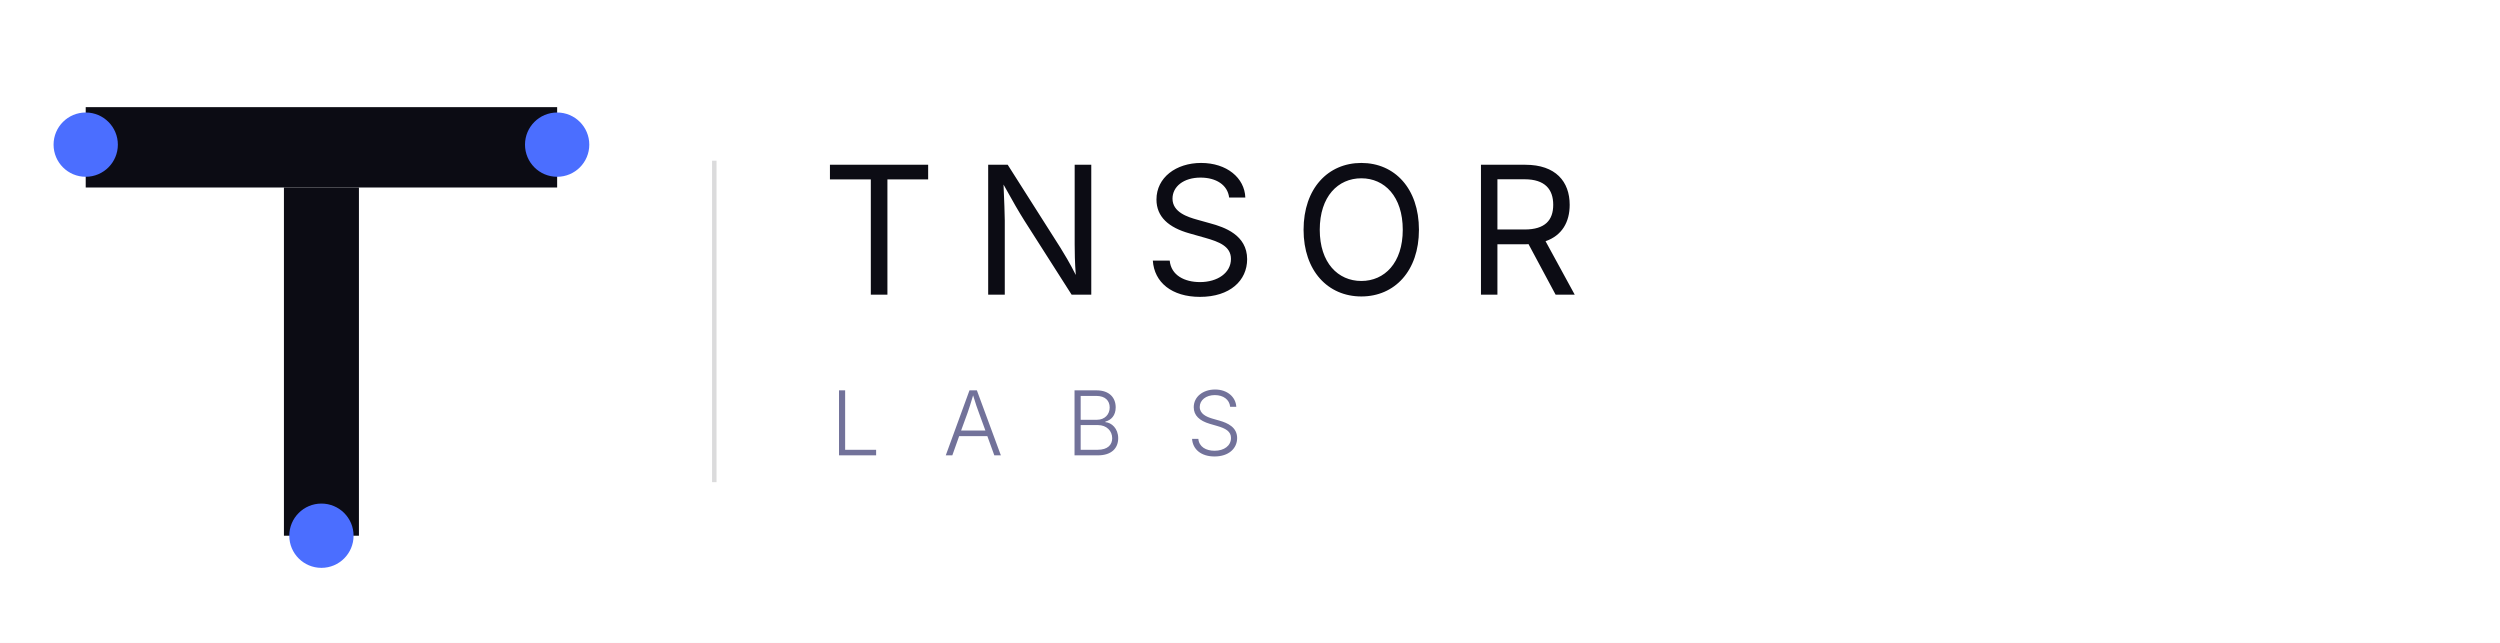
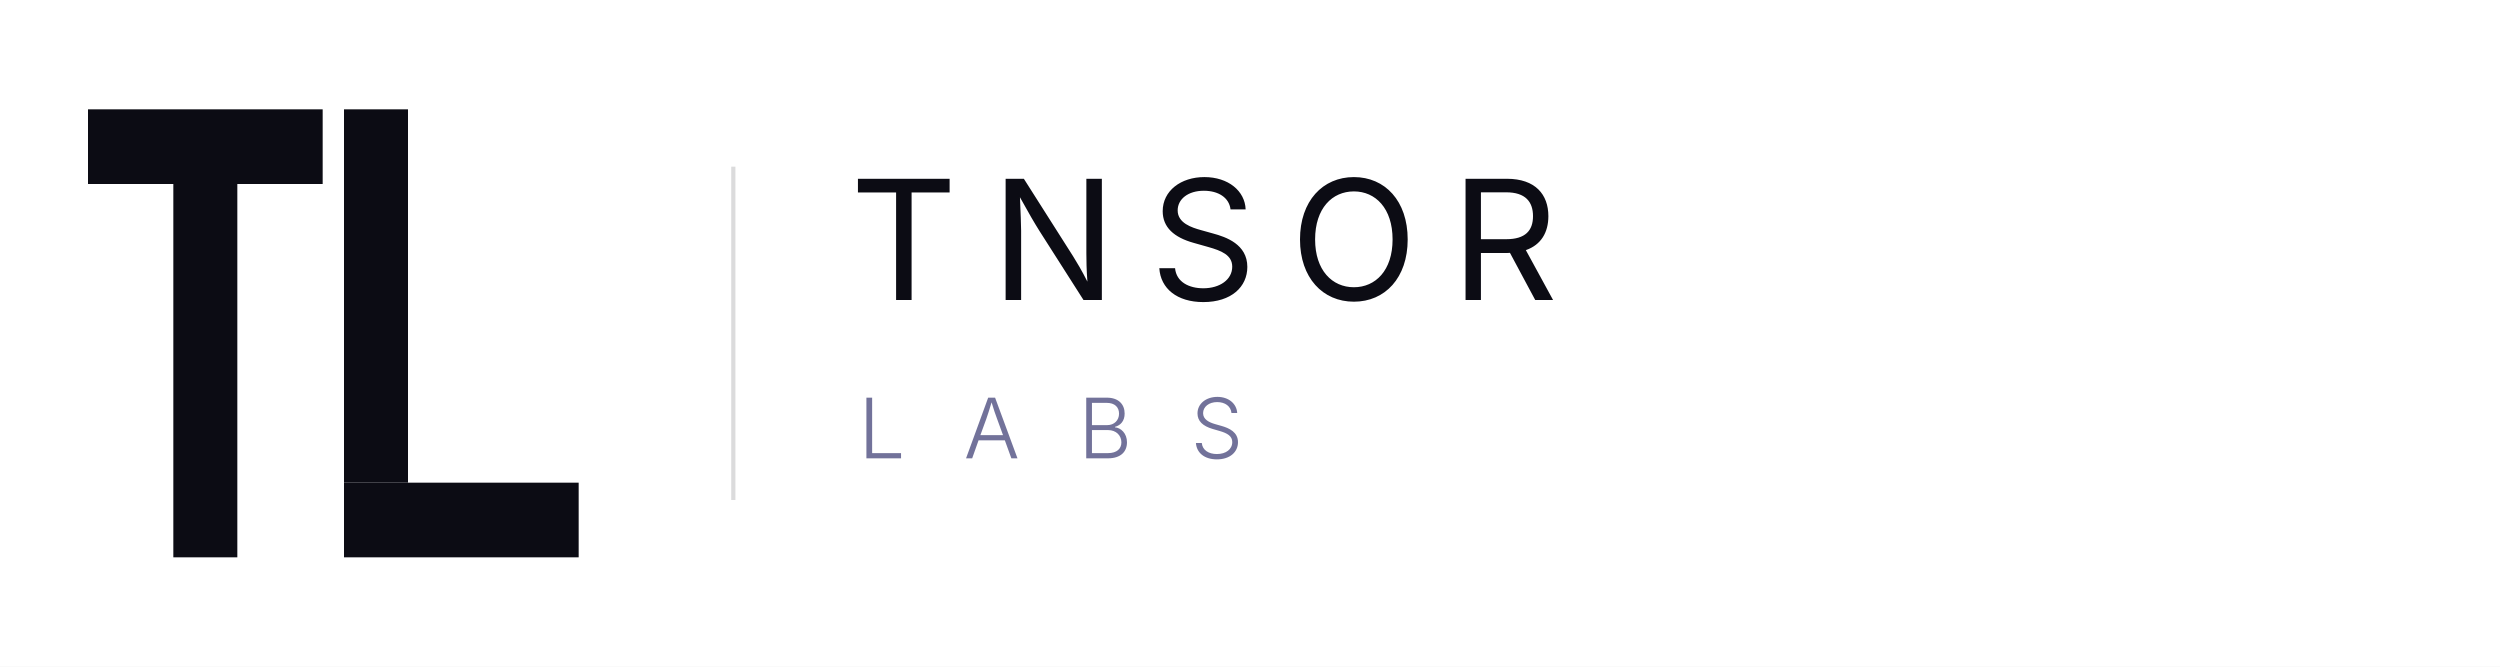
- <svg xmlns="http://www.w3.org/2000/svg" viewBox="0 0 280 72" fill="none">
-   <rect width="280" height="72" fill="#FFFFFF" />
-   <g transform="translate(6, 6) scale(0.6)">
-     <rect x="6" y="10" width="88" height="15" fill="#0C0C14" />
-     <rect x="43" y="25" width="14" height="65" fill="#0C0C14" />
-     <circle cx="6" cy="17" r="6" fill="#4B6EFF" />
-     <circle cx="94" cy="17" r="6" fill="#4B6EFF" />
-     <circle cx="50" cy="90" r="6" fill="#4B6EFF" />
+ <svg xmlns="http://www.w3.org/2000/svg" viewBox="0 0 300 80" fill="none">
+   <rect width="300" height="80" fill="#FFFFFF" />
+   <g transform="translate(8, 8) scale(0.64)">
+     <rect x="4" y="8" width="44" height="14" fill="#0C0C14" />
+     <rect x="20" y="22" width="12" height="70" fill="#0C0C14" />
+     <rect x="52" y="8" width="12" height="70" fill="#0C0C14" />
+     <rect x="52" y="78" width="44" height="14" fill="#0C0C14" />
  </g>
-   <line x1="80" y1="18" x2="80" y2="54" stroke="#0C0C14" stroke-width="0.5" opacity="0.15" />
-   <text x="92" y="33" font-family="'Inter', 'Helvetica Neue', Arial, sans-serif" font-size="20" font-weight="400" letter-spacing="4" fill="#0C0C14">TNSOR</text>
-   <text x="93" y="51" font-family="'Inter', 'Helvetica Neue', Arial, sans-serif" font-size="10" font-weight="300" letter-spacing="7" fill="#72729A">LABS</text>
+   <line x1="88" y1="20" x2="88" y2="60" stroke="#0C0C14" stroke-width="0.5" opacity="0.15" />
+   <text x="102" y="36" font-family="'Inter', 'Helvetica Neue', Arial, sans-serif" font-size="20" font-weight="400" letter-spacing="4" fill="#0C0C14">TNSOR</text>
+   <text x="103" y="55" font-family="'Inter', 'Helvetica Neue', Arial, sans-serif" font-size="10" font-weight="300" letter-spacing="7" fill="#72729A">LABS</text>
</svg>
